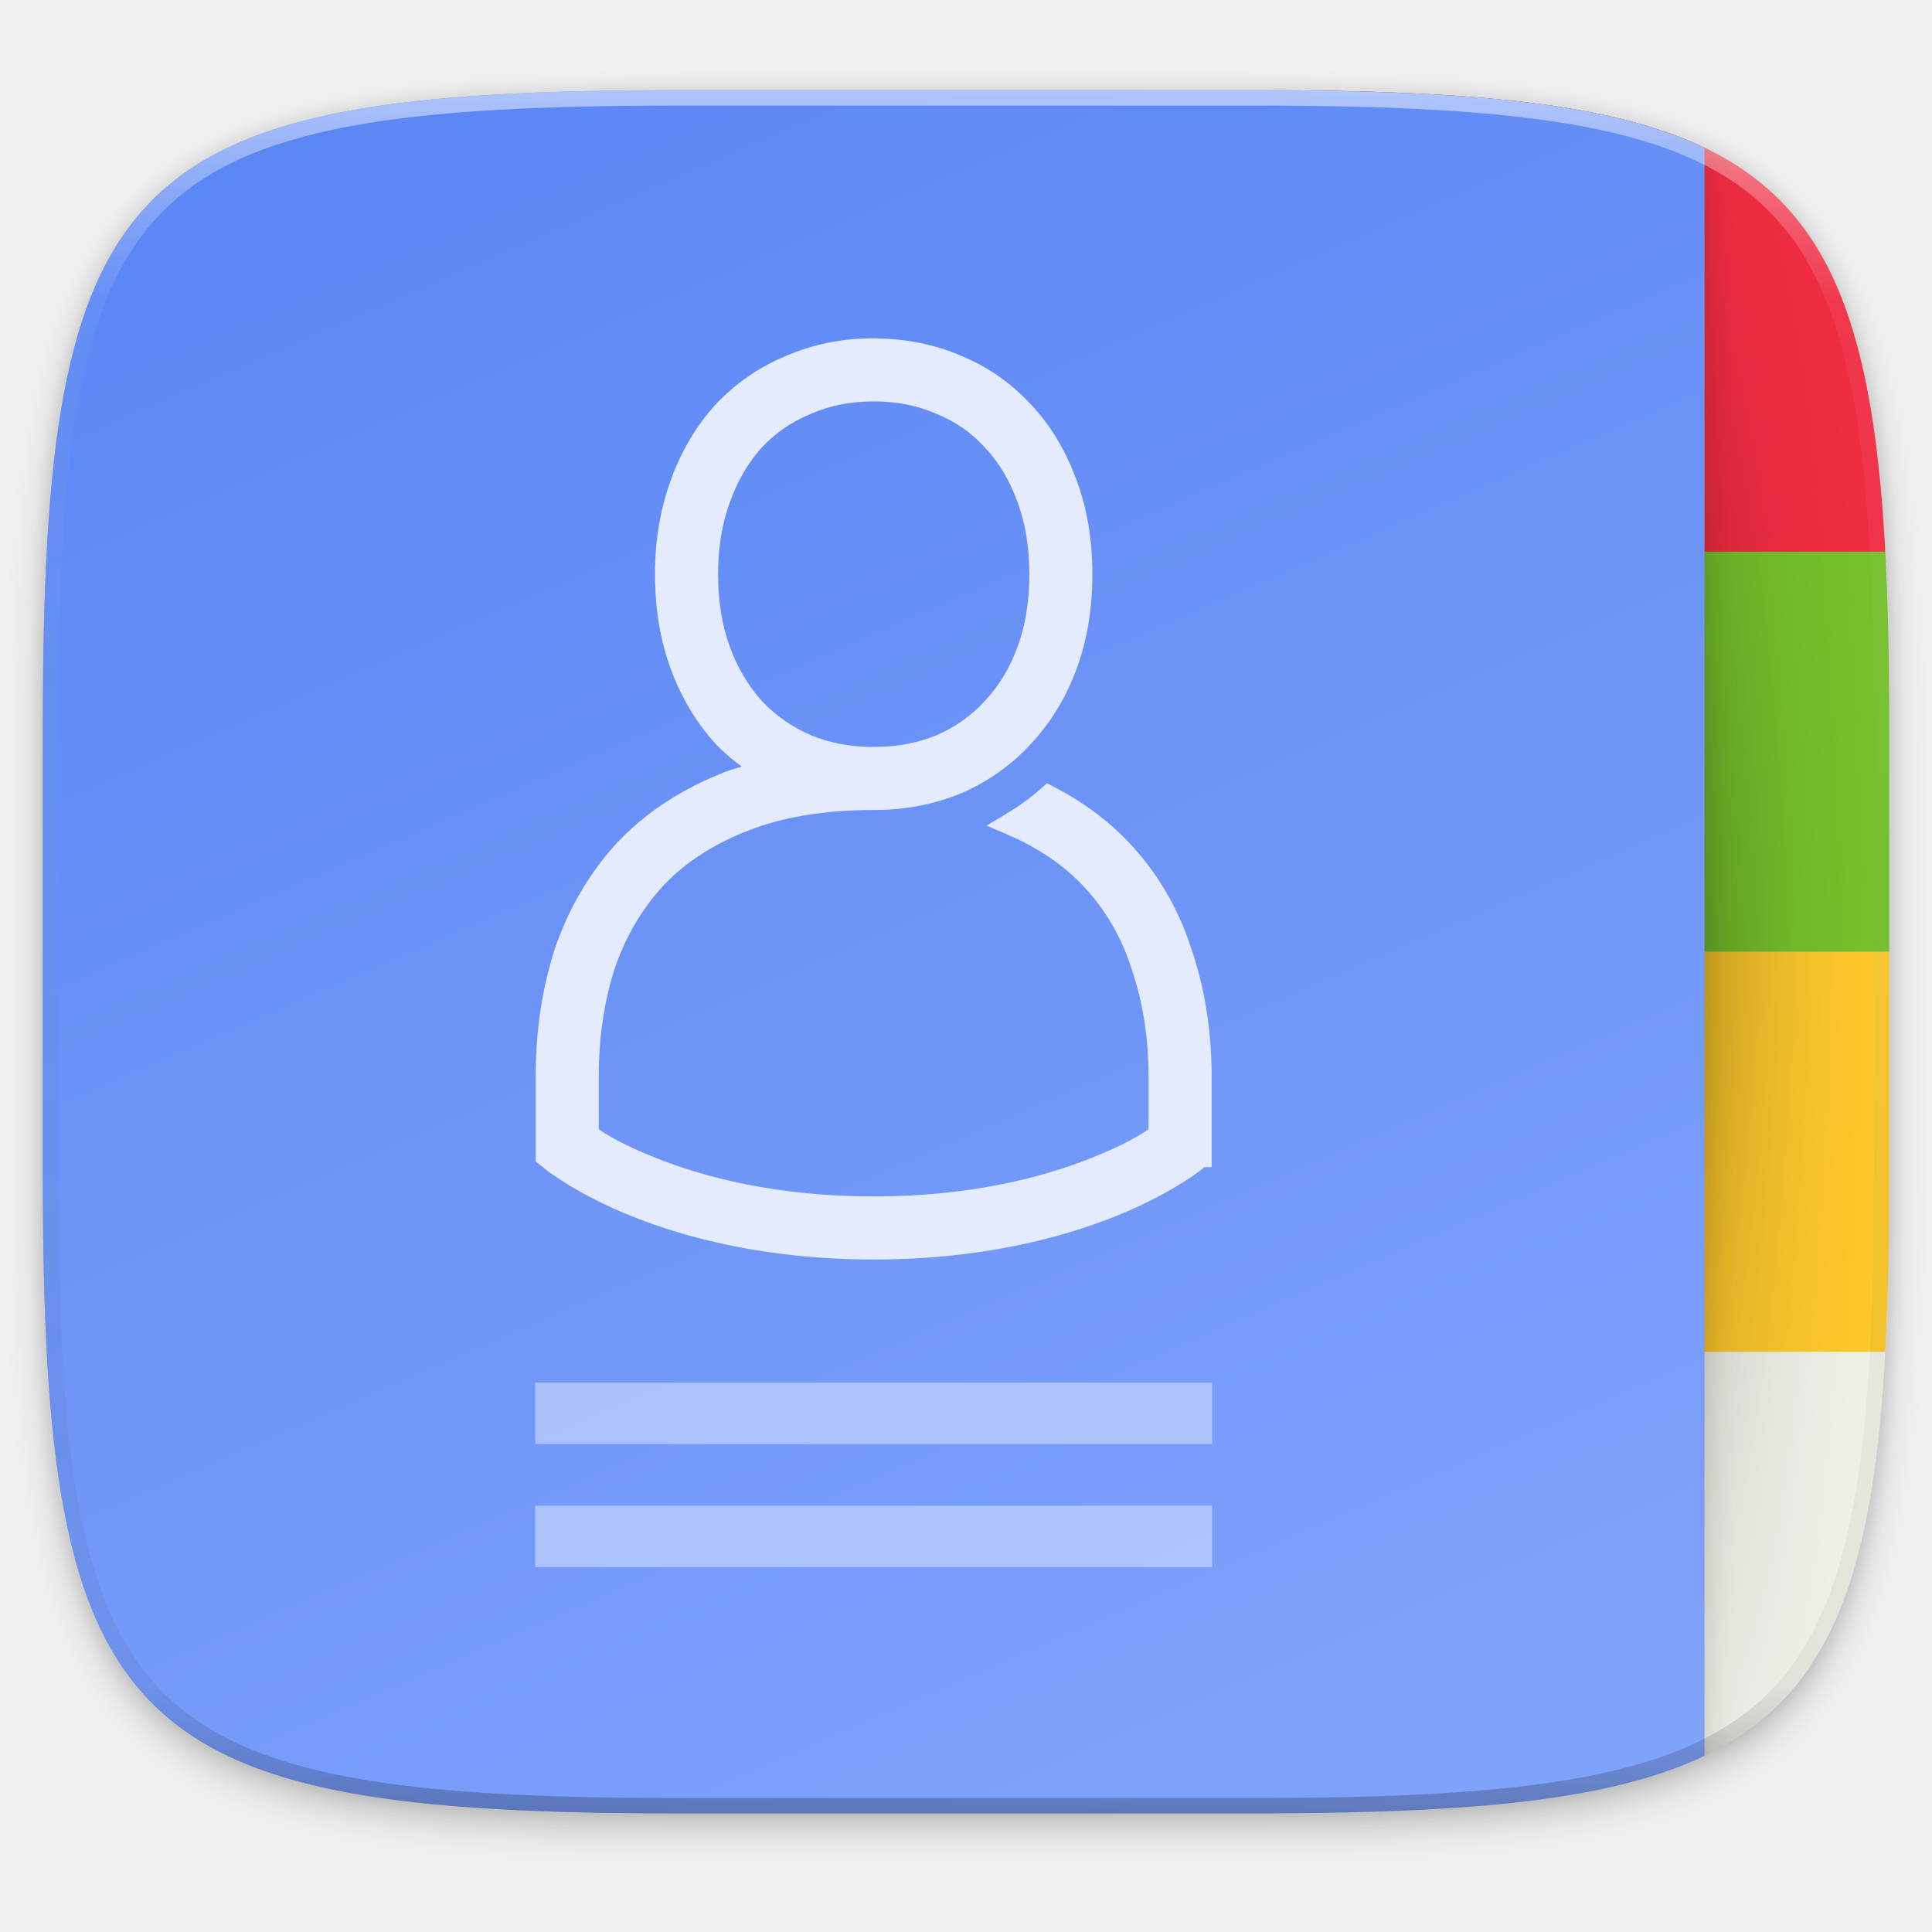
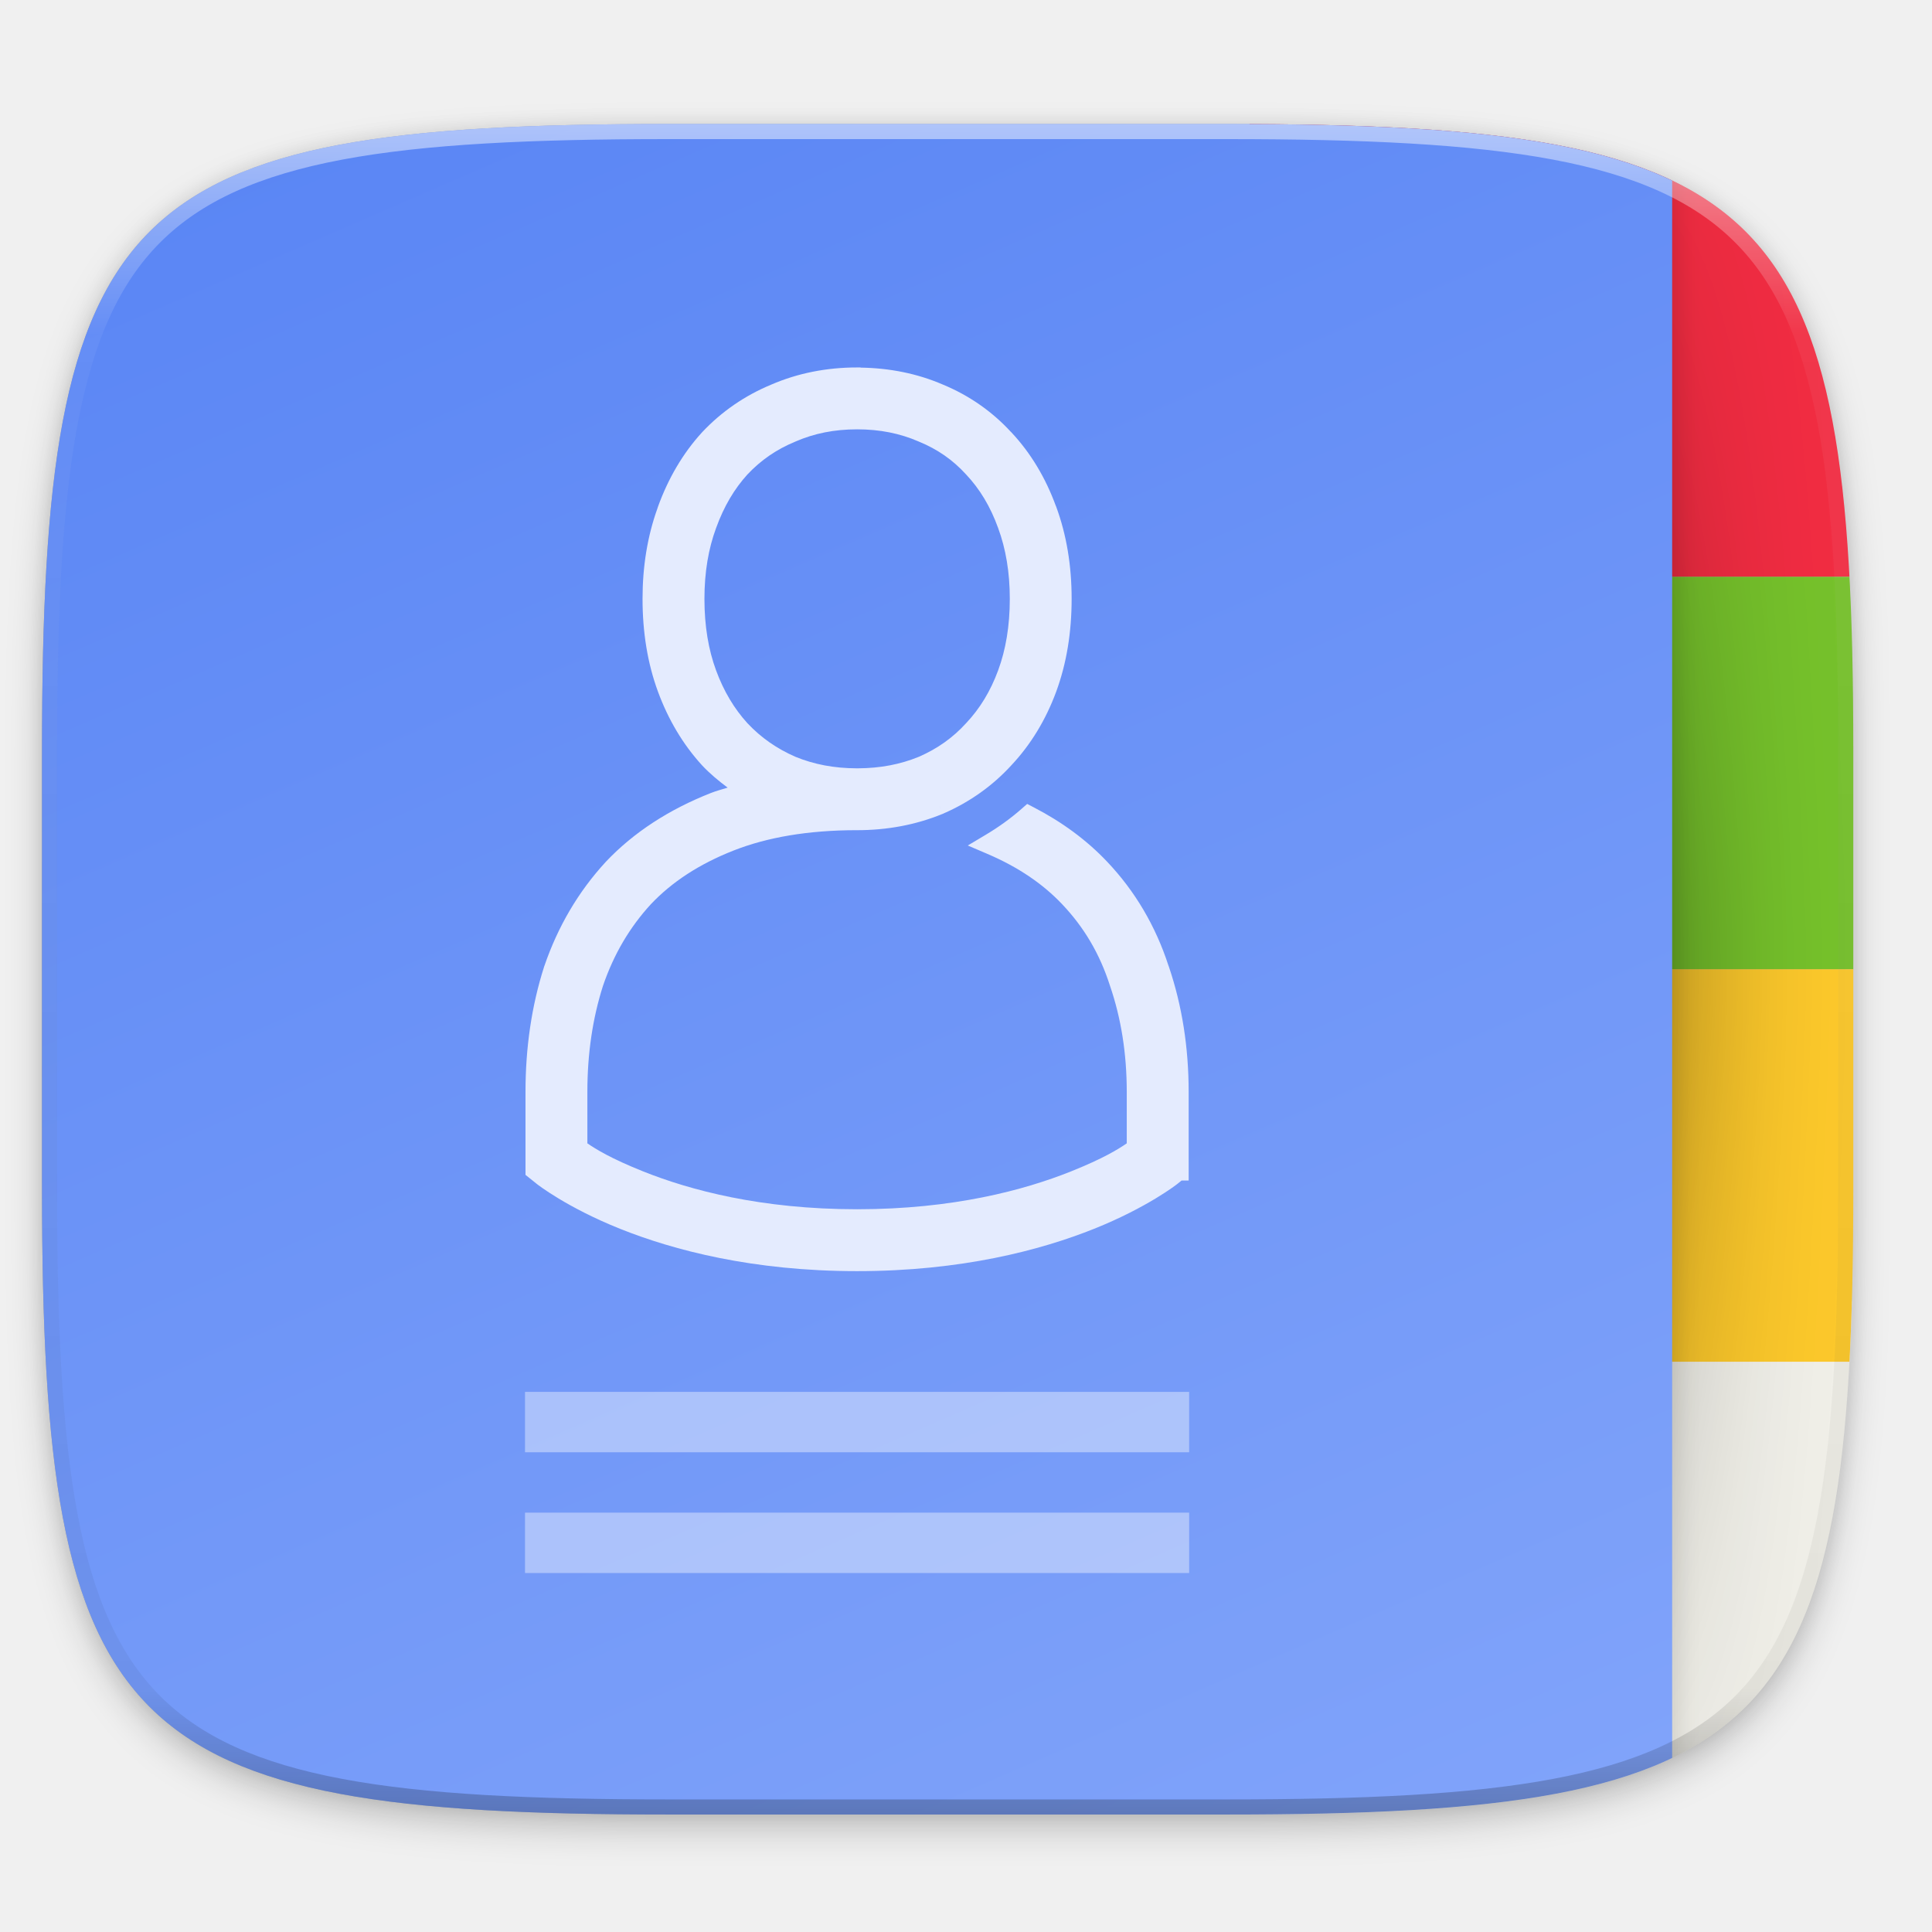
<svg xmlns="http://www.w3.org/2000/svg" xmlns:xlink="http://www.w3.org/1999/xlink" width="256" height="256" viewBox="0 0 67.733 67.733" version="1.1" id="svg1488">
  <defs id="defs1482">
    <clipPath clipPathUnits="userSpaceOnUse" id="clipPath1025">
      <path id="path1027" d="M 111.941,84 C 99.36,84.145 90.153,83.714 82.625,87.867 c -3.764,2.077 -6.752,5.575 -8.398,9.961 C 72.58,102.214 72,107.424 72,114 v 42 h 160 v -26 c 0,-6.576 -0.58,-11.786 -2.227,-16.172 -0.205,-0.545 -0.479,-1.04 -0.742,-1.543 -0.1,-0.185 -0.178,-0.381 -0.273,-0.566 -1.727,-3.388 -4.255,-6.145 -7.383,-7.871 C 213.846,99.694 204.64,100.145 192.059,100 H 192 151.668 L 135.453,84 h -23.492 z" style="color:#000000;font-style:normal;font-variant:normal;font-weight:normal;font-stretch:normal;font-size:medium;line-height:normal;font-family:sans-serif;font-variant-ligatures:none;font-variant-position:normal;font-variant-caps:normal;font-variant-numeric:normal;font-variant-alternates:normal;font-feature-settings:normal;text-indent:0;text-align:start;text-decoration:none;text-decoration-line:none;text-decoration-style:solid;text-decoration-color:#000000;letter-spacing:normal;word-spacing:normal;text-transform:none;writing-mode:lr-tb;direction:ltr;baseline-shift:baseline;text-anchor:start;white-space:normal;shape-padding:0;clip-rule:nonzero;display:inline;overflow:visible;visibility:visible;opacity:1;isolation:auto;mix-blend-mode:normal;color-interpolation:sRGB;color-interpolation-filters:linearRGB;solid-color:#000000;solid-opacity:1;fill:#e3dfd5;fill-opacity:1;fill-rule:nonzero;stroke:none;stroke-width:4;stroke-linecap:butt;stroke-linejoin:miter;stroke-miterlimit:4;stroke-dasharray:none;stroke-dashoffset:0;stroke-opacity:1;marker:none;color-rendering:auto;image-rendering:auto;shape-rendering:auto;text-rendering:auto;enable-background:accumulate" />
    </clipPath>
    <clipPath clipPathUnits="userSpaceOnUse" id="clipPath1082-3">
      <path id="path1084-6" d="M 361.938,-212 C 507.235,-212 528,-191.287 528,-46.125 V 70.125 C 528,215.286 507.235,236 361.938,236 H 214.062 C 68.765,236 48,215.286 48,70.125 V -46.125 C 48,-191.287 68.765,-212 214.062,-212 Z" style="display:inline;opacity:1;fill:#8c59d9;fill-opacity:1;stroke:none;stroke-width:2;stroke-linecap:round;stroke-linejoin:round;stroke-miterlimit:4;stroke-dasharray:none;stroke-dashoffset:0;stroke-opacity:1;enable-background:new" />
    </clipPath>
    <clipPath clipPathUnits="userSpaceOnUse" id="clipPath1082-3-5">
      <path id="path1084-6-6" d="M 361.938,-212 C 507.235,-212 528,-191.287 528,-46.125 V 70.125 C 528,215.286 507.235,236 361.938,236 H 214.062 C 68.765,236 48,215.286 48,70.125 V -46.125 C 48,-191.287 68.765,-212 214.062,-212 Z" style="display:inline;opacity:1;fill:#8c59d9;fill-opacity:1;stroke:none;stroke-width:2;stroke-linecap:round;stroke-linejoin:round;stroke-miterlimit:4;stroke-dasharray:none;stroke-dashoffset:0;stroke-opacity:1;enable-background:new" />
    </clipPath>
    <clipPath clipPathUnits="userSpaceOnUse" id="clipPath1082-3-9">
      <path id="path1084-6-3" d="M 361.938,-212 C 507.235,-212 528,-191.287 528,-46.125 V 70.125 C 528,215.286 507.235,236 361.938,236 H 214.062 C 68.765,236 48,215.286 48,70.125 V -46.125 C 48,-191.287 68.765,-212 214.062,-212 Z" style="display:inline;opacity:1;fill:#8c59d9;fill-opacity:1;stroke:none;stroke-width:2;stroke-linecap:round;stroke-linejoin:round;stroke-miterlimit:4;stroke-dasharray:none;stroke-dashoffset:0;stroke-opacity:1;enable-background:new" />
    </clipPath>
    <clipPath clipPathUnits="userSpaceOnUse" id="clipPath1082-3-3">
      <path id="path1084-6-67" d="M 361.938,-212 C 507.235,-212 528,-191.287 528,-46.125 V 70.125 C 528,215.286 507.235,236 361.938,236 H 214.062 C 68.765,236 48,215.286 48,70.125 V -46.125 C 48,-191.287 68.765,-212 214.062,-212 Z" style="display:inline;opacity:1;fill:#8c59d9;fill-opacity:1;stroke:none;stroke-width:2;stroke-linecap:round;stroke-linejoin:round;stroke-miterlimit:4;stroke-dasharray:none;stroke-dashoffset:0;stroke-opacity:1;enable-background:new" />
    </clipPath>
    <clipPath clipPathUnits="userSpaceOnUse" id="clipPath1082-3-53">
      <path id="path1084-6-5" d="M 361.938,-212 C 507.235,-212 528,-191.287 528,-46.125 V 70.125 C 528,215.286 507.235,236 361.938,236 H 214.062 C 68.765,236 48,215.286 48,70.125 V -46.125 C 48,-191.287 68.765,-212 214.062,-212 Z" style="display:inline;opacity:1;fill:#8c59d9;fill-opacity:1;stroke:none;stroke-width:2;stroke-linecap:round;stroke-linejoin:round;stroke-miterlimit:4;stroke-dasharray:none;stroke-dashoffset:0;stroke-opacity:1;enable-background:new" />
    </clipPath>
    <clipPath clipPathUnits="userSpaceOnUse" id="clipPath1082-3-6">
      <path id="path1084-6-2" d="M 361.938,-212 C 507.235,-212 528,-191.287 528,-46.125 V 70.125 C 528,215.286 507.235,236 361.938,236 H 214.062 C 68.765,236 48,215.286 48,70.125 V -46.125 C 48,-191.287 68.765,-212 214.062,-212 Z" style="display:inline;opacity:1;fill:#8c59d9;fill-opacity:1;stroke:none;stroke-width:2;stroke-linecap:round;stroke-linejoin:round;stroke-miterlimit:4;stroke-dasharray:none;stroke-dashoffset:0;stroke-opacity:1;enable-background:new" />
    </clipPath>
-     <linearGradient xlink:href="#linearGradient1013" id="linearGradient1108" x1="296" y1="-212" x2="296" y2="236" gradientUnits="userSpaceOnUse" />
-     <linearGradient id="linearGradient1013">
-       <stop id="stop1005" offset="0" style="stop-color:#ffffff;stop-opacity:1;" />
-       <stop style="stop-color:#ffffff;stop-opacity:0.098" offset="0.125" id="stop1007" />
-       <stop style="stop-color:#000000;stop-opacity:0.098" offset="0.925" id="stop1009" />
-       <stop id="stop1011" offset="1" style="stop-color:#000000;stop-opacity:0.498" />
-     </linearGradient>
    <clipPath clipPathUnits="userSpaceOnUse" id="clipPath1082-3-91">
      <path id="path1084-6-27" d="M 361.938,-212 C 507.235,-212 528,-191.287 528,-46.125 V 70.125 C 528,215.286 507.235,236 361.938,236 H 214.062 C 68.765,236 48,215.286 48,70.125 V -46.125 C 48,-191.287 68.765,-212 214.062,-212 Z" style="display:inline;opacity:1;fill:#8c59d9;fill-opacity:1;stroke:none;stroke-width:2;stroke-linecap:round;stroke-linejoin:round;stroke-miterlimit:4;stroke-dasharray:none;stroke-dashoffset:0;stroke-opacity:1;enable-background:new" />
    </clipPath>
    <clipPath clipPathUnits="userSpaceOnUse" id="clipPath1025-0">
      <path style="opacity:1;fill:#8c59d9;fill-opacity:1;stroke:none;stroke-width:2;stroke-linecap:round;stroke-linejoin:round;stroke-miterlimit:4;stroke-dasharray:none;stroke-dashoffset:0;stroke-opacity:1" d="M 329.938,32 C 475.235,32 496,52.713 496,197.875 v 116.25 C 496,459.286 475.235,480 329.938,480 H 182.062 C 36.765,480 16,459.286 16,314.125 V 197.875 C 16,52.713 36.765,32 182.062,32 Z" id="path1027-9" />
    </clipPath>
    <clipPath clipPathUnits="userSpaceOnUse" id="clipPath4277-8">
      <rect style="color:#000000;display:inline;overflow:visible;visibility:visible;opacity:0.82;fill:#88b637;fill-opacity:1;fill-rule:nonzero;stroke:none;stroke-width:2;stroke-linecap:butt;stroke-linejoin:miter;stroke-miterlimit:4;stroke-dasharray:none;stroke-dashoffset:0;stroke-opacity:1;marker:none;enable-background:accumulate" id="rect4279-6" width="512" height="512" x="5.5999999e-07" y="0" ry="1" />
+     </clipPath>
+     <linearGradient id="linearGradient3650-7-9">
+       <stop style="stop-color:#5884f4;stop-opacity:1" offset="0" id="stop4366" />
+       <stop id="stop4368" offset="1" style="stop-color:#80a3fa;stop-opacity:1" />
+     </linearGradient>
+     <linearGradient xlink:href="#linearGradient1013" id="linearGradient1108" x1="296" y1="-212" x2="296" y2="236" gradientUnits="userSpaceOnUse" />
+     <linearGradient id="linearGradient1013">
+       <stop id="stop1005" offset="0" style="stop-color:#ffffff;stop-opacity:1;" />
+       <stop style="stop-color:#ffffff;stop-opacity:0.098" offset="0.125" id="stop1007" />
+       <stop style="stop-color:#000000;stop-opacity:0.098" offset="0.925" id="stop1009" />
+       <stop id="stop1011" offset="1" style="stop-color:#000000;stop-opacity:0.498" />
+     </linearGradient>
+     <clipPath clipPathUnits="userSpaceOnUse" id="clipPath1082-3-36">
+       <path id="path1084-6-7" d="M 361.938,-212 C 507.235,-212 528,-191.287 528,-46.125 V 70.125 C 528,215.286 507.235,236 361.938,236 H 214.062 C 68.765,236 48,215.286 48,70.125 V -46.125 C 48,-191.287 68.765,-212 214.062,-212 Z" style="display:inline;opacity:1;fill:#8c59d9;fill-opacity:1;stroke:none;stroke-width:2;stroke-linecap:round;stroke-linejoin:round;stroke-miterlimit:4;stroke-dasharray:none;stroke-dashoffset:0;stroke-opacity:1;enable-background:new" />
+     </clipPath>
+     <clipPath clipPathUnits="userSpaceOnUse" id="clipPath1025-5">
+       <path style="opacity:1;fill:#8c59d9;fill-opacity:1;stroke:none;stroke-width:2;stroke-linecap:round;stroke-linejoin:round;stroke-miterlimit:4;stroke-dasharray:none;stroke-dashoffset:0;stroke-opacity:1" d="M 329.938,32 C 475.235,32 496,52.713 496,197.875 v 116.25 C 496,459.286 475.235,480 329.938,480 H 182.062 C 36.765,480 16,459.286 16,314.125 V 197.875 C 16,52.713 36.765,32 182.062,32 Z" id="path1027-3" />
+     </clipPath>
+     <clipPath clipPathUnits="userSpaceOnUse" id="clipPath4277-8-5">
+       <rect style="color:#000000;display:inline;overflow:visible;visibility:visible;opacity:0.82;fill:#88b637;fill-opacity:1;fill-rule:nonzero;stroke:none;stroke-width:2;stroke-linecap:butt;stroke-linejoin:miter;stroke-miterlimit:4;stroke-dasharray:none;stroke-dashoffset:0;stroke-opacity:1;marker:none;enable-background:accumulate" id="rect4279-6-6" width="512" height="512" x="5.5999999e-07" y="0" ry="1" />
    </clipPath>
    <filter style="color-interpolation-filters:sRGB" id="filter4261" x="-0.012" width="1.024" y="-0.012" height="1.024">
      <feGaussianBlur stdDeviation="2.76" id="feGaussianBlur4263" />
    </filter>
    <linearGradient xlink:href="#linearGradient4271" id="linearGradient4273" x1="448" y1="256" x2="448" y2="496" gradientUnits="userSpaceOnUse" spreadMethod="reflect" />
    <linearGradient id="linearGradient4271">
      <stop style="stop-color:#000000;stop-opacity:1;" offset="0" id="stop4267" />
      <stop style="stop-color:#000000;stop-opacity:0;" offset="1" id="stop4269" />
    </linearGradient>
    <filter style="color-interpolation-filters:sRGB" id="filter4275" x="-0.095" width="1.189" y="-0.097" height="1.195">
      <feGaussianBlur stdDeviation="22.08" id="feGaussianBlur4277" />
    </filter>
    <linearGradient xlink:href="#linearGradient3650-7-9" id="linearGradient4285" x1="57.714" y1="-34" x2="284" y2="544" gradientUnits="userSpaceOnUse" gradientTransform="matrix(0.8484849,0,0,0.9411765,95.03031,0)" />
-     <linearGradient id="linearGradient3650-7-9">
-       <stop style="stop-color:#5884f4;stop-opacity:1" offset="0" id="stop4366" />
-       <stop id="stop4368" offset="1" style="stop-color:#80a3fa;stop-opacity:1" />
-     </linearGradient>
    <filter style="color-interpolation-filters:sRGB" id="filter4569" x="-0.012" width="1.023" y="-0.012" height="1.025">
      <feGaussianBlur stdDeviation="1.16" id="feGaussianBlur4571" />
    </filter>
    <filter style="color-interpolation-filters:sRGB" id="filter929" x="-0.023" width="1.046" y="-0.025" height="1.05">
      <feGaussianBlur stdDeviation="2.32" id="feGaussianBlur931" />
    </filter>
  </defs>
  <g id="layer1" transform="translate(0,-229.2667)">
-     <path style="display:inline;opacity:0.2;fill:#000000;fill-opacity:1;stroke:none;stroke-width:2;stroke-linecap:round;stroke-linejoin:round;stroke-miterlimit:4;stroke-dasharray:none;stroke-dashoffset:0;stroke-opacity:1;filter:url(#filter929);enable-background:new" d="m 188.969,46 c 72.649,0 83.031,10.357 83.031,82.938 v 58.125 c 0,72.581 -10.383,82.938 -83.031,82.938 h -73.938 C 42.383,270 32,259.643 32,187.062 v -58.125 c 0,-72.581 10.383,-82.938 83.031,-82.938 z" id="path927" transform="matrix(0.2697078,0,0,0.2697078,-7.128918,220.5605)" />
-     <path id="path4567" d="m 188.969,44 c 72.649,0 83.031,10.357 83.031,82.938 v 58.125 c 0,72.581 -10.383,82.938 -83.031,82.938 h -73.938 C 42.383,268 32,257.643 32,185.062 v -58.125 c 0,-72.581 10.383,-82.938 83.031,-82.938 z" style="display:inline;opacity:0.1;fill:#000000;fill-opacity:1;stroke:none;stroke-width:2;stroke-linecap:round;stroke-linejoin:round;stroke-miterlimit:4;stroke-dasharray:none;stroke-dashoffset:0;stroke-opacity:1;filter:url(#filter4569);enable-background:new" transform="matrix(0.2697078,0,0,0.2697078,-7.128918,220.5605)" />
-     <g style="display:inline;stroke-width:2;enable-background:new" id="g1005" transform="matrix(0.1348539,0,0,0.1348539,-0.6559306,228.1123)" clip-path="url(#clipPath1025-0)">
+     <path style="display:inline;opacity:0.2;fill:#000000;fill-opacity:1;stroke:none;stroke-width:2;stroke-linecap:round;stroke-linejoin:round;stroke-miterlimit:4;stroke-dasharray:none;stroke-dashoffset:0;stroke-opacity:1;filter:url(#filter929);enable-background:new" d="m 162.537,5.568 c 72.649,0 83.031,10.357 83.031,82.938 v 58.125 c 0,72.581 -10.383,82.938 -83.031,82.938 H 88.599 C 15.951,229.568 5.568,219.211 5.568,146.631 V 88.506 c 0,-72.581 10.383,-82.938 83.031,-82.938 z" id="path927" transform="matrix(0.2645833,0,0,0.2645833,-1.8735229e-8,232.6703)" />
+     <path id="path4567" d="m 162.537,3.568 c 72.649,0 83.031,10.357 83.031,82.938 v 58.125 c 0,72.581 -10.383,82.938 -83.031,82.938 H 88.599 C 15.951,227.568 5.568,217.211 5.568,144.631 V 86.506 c 0,-72.581 10.383,-82.938 83.031,-82.938 z" style="display:inline;opacity:0.1;fill:#000000;fill-opacity:1;stroke:none;stroke-width:2;stroke-linecap:round;stroke-linejoin:round;stroke-miterlimit:4;stroke-dasharray:none;stroke-dashoffset:0;stroke-opacity:1;filter:url(#filter4569);enable-background:new" transform="matrix(0.2645833,0,0,0.2645833,-1.8735229e-8,232.6703)" />
+     <g style="display:inline;stroke-width:2;enable-background:new" id="g1005" transform="matrix(0.1322917,0,0,0.1322917,-0.643469,229.381)" clip-path="url(#clipPath1025-5)">
      <rect transform="scale(1,-1)" y="-152" x="336" height="152" width="176" id="rect4362" style="color:#000000;display:inline;overflow:visible;visibility:visible;opacity:1;fill:#f22c42;fill-opacity:1;fill-rule:nonzero;stroke:none;stroke-width:8;stroke-linecap:butt;stroke-linejoin:miter;stroke-miterlimit:4;stroke-dasharray:none;stroke-dashoffset:0;stroke-opacity:1;marker:none;enable-background:accumulate" />
      <rect style="color:#000000;display:inline;overflow:visible;visibility:visible;opacity:1;fill:#76c22b;fill-opacity:1;fill-rule:nonzero;stroke:none;stroke-width:8;stroke-linecap:butt;stroke-linejoin:miter;stroke-miterlimit:4;stroke-dasharray:none;stroke-dashoffset:0;stroke-opacity:1;marker:none;enable-background:accumulate" id="rect4287" width="176" height="104" x="336" y="152" />
      <rect y="344" x="336" height="168" width="176" id="rect4289" style="color:#000000;display:inline;overflow:visible;visibility:visible;opacity:1;fill:#f1f0e9;fill-opacity:1;fill-rule:nonzero;stroke:none;stroke-width:8;stroke-linecap:butt;stroke-linejoin:miter;stroke-miterlimit:4;stroke-dasharray:none;stroke-dashoffset:0;stroke-opacity:1;marker:none;enable-background:accumulate" />
      <rect y="256" x="336" height="104" width="176" id="rect4327" style="color:#000000;display:inline;overflow:visible;visibility:visible;opacity:1;fill:#fdc92b;fill-opacity:1;fill-rule:nonzero;stroke:none;stroke-width:8;stroke-linecap:butt;stroke-linejoin:miter;stroke-miterlimit:4;stroke-dasharray:none;stroke-dashoffset:0;stroke-opacity:1;marker:none;enable-background:accumulate" />
-       <g clip-path="url(#clipPath4277-8)" id="g4275" style="stroke-width:2;enable-background:new">
+       <g clip-path="url(#clipPath4277-8-5)" id="g4275" style="stroke-width:2;enable-background:new">
        <g id="g4268" style="stroke-width:2">
          <rect style="color:#000000;display:inline;overflow:visible;visibility:visible;opacity:0.1;fill:#000000;fill-opacity:1;fill-rule:nonzero;stroke:none;stroke-width:8;stroke-linecap:butt;stroke-linejoin:miter;stroke-miterlimit:4;stroke-dasharray:none;stroke-dashoffset:0;stroke-opacity:1;marker:none;filter:url(#filter4261);enable-background:accumulate" id="rect4259" width="560" height="544" x="-110" y="0" />
          <rect y="0" x="-110" height="544" width="560" id="rect4265" style="color:#000000;display:inline;overflow:visible;visibility:visible;opacity:0.4;fill:url(#linearGradient4273);fill-opacity:1;fill-rule:nonzero;stroke:none;stroke-width:8;stroke-linecap:butt;stroke-linejoin:miter;stroke-miterlimit:4;stroke-dasharray:none;stroke-dashoffset:0;stroke-opacity:1;marker:none;filter:url(#filter4275);enable-background:accumulate" />
        </g>
      </g>
      <path style="color:#000000;display:inline;overflow:visible;visibility:visible;opacity:1;fill:url(#linearGradient4285);fill-opacity:1;fill-rule:nonzero;stroke:none;stroke-width:8;stroke-linecap:butt;stroke-linejoin:miter;stroke-miterlimit:4;stroke-dasharray:none;stroke-dashoffset:0;stroke-opacity:1;marker:none;enable-background:accumulate" d="M -40,0 H 448 V 512 H -40 Z" id="rect4268" />
    </g>
-     <path id="path1068" d="M 361.938,-212 C 507.235,-212 528,-191.287 528,-46.125 V 70.125 C 528,215.286 507.235,236 361.938,236 H 214.062 C 68.765,236 48,215.286 48,70.125 V -46.125 C 48,-191.287 68.765,-212 214.062,-212 Z" style="display:inline;opacity:0.5;fill:none;fill-opacity:1;stroke:url(#linearGradient1108);stroke-width:8;stroke-linecap:round;stroke-linejoin:round;stroke-miterlimit:4;stroke-dasharray:none;stroke-dashoffset:0;stroke-opacity:1;enable-background:new" clip-path="url(#clipPath1082-3-91)" transform="matrix(0.1348539,0,0,0.1348539,-4.971255,261.0167)" />
-     <g transform="matrix(0.1348539,0,0,0.1348539,-3.892424,229.1911)" style="display:inline;stroke-width:2;enable-background:new" id="g1045">
+     <path id="path1068" d="M 361.938,-212 C 507.235,-212 528,-191.287 528,-46.125 V 70.125 C 528,215.286 507.235,236 361.938,236 H 214.062 C 68.765,236 48,215.286 48,70.125 V -46.125 C 48,-191.287 68.765,-212 214.062,-212 Z" style="display:inline;opacity:0.5;fill:none;fill-opacity:1;stroke:url(#linearGradient1108);stroke-width:8;stroke-linecap:round;stroke-linejoin:round;stroke-miterlimit:4;stroke-dasharray:none;stroke-dashoffset:0;stroke-opacity:1;enable-background:new" clip-path="url(#clipPath1082-3-36)" transform="matrix(0.1322917,0,0,0.1322917,-4.876802,261.6601)" />
+     <g transform="matrix(0.1322917,0,0,0.1322917,-3.818469,230.4393)" style="display:inline;stroke-width:2;enable-background:new" id="g1045">
      <rect y="360" x="168" height="16" width="176" id="rect4275" style="color:#000000;display:inline;overflow:visible;visibility:visible;opacity:0.4;fill:#ffffff;fill-opacity:1;fill-rule:nonzero;stroke:none;stroke-width:8;stroke-linecap:butt;stroke-linejoin:miter;stroke-miterlimit:4;stroke-dasharray:none;stroke-dashoffset:0;stroke-opacity:1;marker:none;enable-background:accumulate" />
      <rect style="color:#000000;display:inline;overflow:visible;visibility:visible;opacity:0.4;fill:#ffffff;fill-opacity:1;fill-rule:nonzero;stroke:none;stroke-width:8;stroke-linecap:butt;stroke-linejoin:miter;stroke-miterlimit:4;stroke-dasharray:none;stroke-dashoffset:0;stroke-opacity:1;marker:none;enable-background:accumulate" id="rect4277" width="176" height="16" x="168" y="392" />
      <path id="path4202" d="m 256.001,88.515 c -8.045,2.6e-4 -15.715,1.503 -22.77,4.557 l -0.002,0.002 c -6.975,2.891 -13.155,7.141 -18.3,12.617 l -0.023,0.025 -0.015,0.016 -0.009,0.009 -0.035,0.041 c -5.029,5.519 -8.894,12.136 -11.606,19.616 l 0.089,-0.207 c -1.5e-4,3.1e-4 -0.06,0.149 -0.095,0.24 l 0.004,-0.025 c -0.01,0.026 -0.015,0.053 -0.025,0.079 -9.9e-4,0.003 -0.005,0.013 -0.006,0.015 -0.012,0.039 -0.014,0.043 -0.002,0.004 l -0.095,0.306 v 0.002 c -2.666,7.39 -3.968,15.436 -3.968,24.018 0,8.857 1.326,17.112 4.1,24.63 2.717,7.364 6.585,13.904 11.593,19.405 l 0.002,0.002 0.004,0.006 0.004,0.004 0.035,0.039 0.025,0.027 0.021,0.025 c 2.078,2.212 4.385,4.115 6.773,5.898 -1.488,0.462 -3,0.853 -4.444,1.421 -11.031,4.345 -20.403,10.384 -27.787,18.174 l -0.019,0.021 -0.046,0.048 -0.056,0.066 c -7.205,7.825 -12.629,17.061 -16.196,27.466 l -0.046,0.099 -0.054,0.178 c -3.306,10.343 -4.926,21.432 -4.926,33.165 v 21.984 l 2.985,2.391 0.006,0.006 0.097,0.076 c 0,0 7.81,6.155 21.98,11.823 14.156,5.662 35.15,11.215 62.802,11.215 27.653,0 48.645,-5.552 62.8,-11.215 14.17,-5.668 21.98,-11.823 21.98,-11.823 l 0.097,-0.076 0.006,-0.006 1.111,-0.892 h 1.878 v -23.483 c 0,-11.75 -1.735,-22.868 -5.255,-33.224 -0.003,-0.011 -0.005,-0.021 -0.009,-0.031 l -0.048,-0.134 -0.031,-0.062 c -3.39,-10.461 -8.854,-19.768 -16.299,-27.597 l -0.002,-0.002 c -5.434,-5.731 -11.953,-10.506 -19.401,-14.361 l -1.752,-0.908 -1.483,1.303 c -2.896,2.547 -6.054,4.817 -9.392,6.81 l -4.862,2.904 5.205,2.228 c 8.165,3.494 14.681,7.928 19.785,13.312 l 0.019,0.021 c 5.808,6.111 9.969,13.163 12.646,21.511 l 0.05,0.151 0.015,0.042 c 2.919,8.555 4.411,17.854 4.411,28.035 v 13.633 c -2.221,1.521 -6.172,3.993 -14.762,7.429 -12.405,4.961 -31.241,10.035 -56.706,10.035 -25.465,0 -44.307,-5.075 -56.712,-10.037 -8.589,-3.436 -12.541,-5.905 -14.762,-7.427 v -13.633 c 0,-10.198 1.399,-19.523 4.131,-28.095 4e-4,-0.001 -3.9e-4,-0.003 0,-0.004 2.885,-8.428 7.1,-15.56 12.743,-21.693 l 0.006,-0.006 c 5.541,-5.833 12.704,-10.562 21.852,-14.165 8.89,-3.502 19.74,-5.388 32.628,-5.399 0.018,-10e-4 0.081,0.004 0.112,0.004 7.979,0 15.583,-1.412 22.597,-4.291 l 0.002,0.004 0.13,-0.05 0.174,-0.081 0.031,-0.017 c 6.907,-3.016 12.974,-7.316 17.969,-12.783 5.161,-5.503 9.127,-12.067 11.858,-19.469 2.774,-7.518 4.1,-15.776 4.1,-24.632 0,-8.729 -1.33,-16.908 -4.09,-24.401 l -0.006,-0.021 -0.06,-0.151 -0.043,-0.085 c -2.719,-7.412 -6.632,-13.974 -11.752,-19.436 -0.004,-0.004 -0.006,-0.011 -0.011,-0.015 l -0.081,-0.083 -0.089,-0.079 -0.004,-0.004 c -4.998,-5.415 -11.06,-9.629 -17.959,-12.487 l -0.004,-0.002 c -6.773,-2.93 -14.125,-4.39 -21.815,-4.504 l -0.068,-0.046 h -0.877 z m -0.027,16.399 h 0.05 c 6.037,0.002 11.357,1.084 16.26,3.211 l 0.011,0.004 0.031,0.015 0.056,0.025 0.046,0.019 c 4.936,2.033 8.957,4.848 12.412,8.639 l 0.004,0.004 0.033,0.039 0.077,0.077 c 3.565,3.801 6.354,8.395 8.409,14.074 v 0.002 c 5.7e-4,0.001 10e-4,0.002 0.002,0.004 l 0.017,0.048 c 2.019,5.472 3.087,11.673 3.087,18.759 0,7.229 -1.074,13.502 -3.087,18.956 -2.05,5.557 -4.843,10.109 -8.44,13.941 l -0.054,0.052 -0.058,0.068 c -3.46,3.795 -7.523,6.687 -12.481,8.848 -4.864,1.992 -10.165,3.026 -16.146,3.049 h -0.197 c -0.024,0 -0.051,-1e-5 -0.081,0 h -0.002 -0.002 c -6.022,-0.011 -11.35,-1.045 -16.239,-3.045 -4.966,-2.161 -9.128,-5.075 -12.739,-8.904 -3.487,-3.836 -6.252,-8.418 -8.314,-14.007 -2.012,-5.454 -3.082,-11.726 -3.082,-18.956 0,-7.087 1.064,-13.286 3.082,-18.757 l 0.035,-0.089 c 2.066,-5.699 4.824,-10.318 8.275,-14.117 3.596,-3.813 7.702,-6.643 12.623,-8.674 l 0.029,-0.011 0.072,-0.035 0.048,-0.021 0.023,-0.011 0.004,-0.002 c 4.895,-2.121 10.208,-3.201 16.237,-3.204 z m 21.928,99.94 0.273,0.658 -0.281,-0.654 z" style="color:#000000;font-style:normal;font-variant:normal;font-weight:normal;font-stretch:normal;font-size:medium;line-height:125%;font-family:Ubuntu;-inkscape-font-specification:'Ubuntu, Normal';font-variant-ligatures:normal;font-variant-position:normal;font-variant-caps:normal;font-variant-numeric:normal;font-variant-alternates:normal;font-feature-settings:normal;text-indent:0;text-align:start;text-decoration:none;text-decoration-line:none;text-decoration-style:solid;text-decoration-color:#000000;letter-spacing:0px;word-spacing:0px;text-transform:none;writing-mode:lr-tb;direction:ltr;baseline-shift:baseline;text-anchor:start;white-space:normal;shape-padding:0;clip-rule:nonzero;display:inline;overflow:visible;visibility:visible;opacity:1;isolation:auto;mix-blend-mode:normal;color-interpolation:sRGB;color-interpolation-filters:linearRGB;solid-color:#000000;solid-opacity:1;fill:#e4ebfe;fill-opacity:1;fill-rule:nonzero;stroke:none;stroke-width:8;stroke-linecap:butt;stroke-linejoin:miter;stroke-miterlimit:4;stroke-dasharray:none;stroke-dashoffset:0;stroke-opacity:1;color-rendering:auto;image-rendering:auto;shape-rendering:auto;text-rendering:auto;enable-background:accumulate" />
    </g>
  </g>
</svg>
